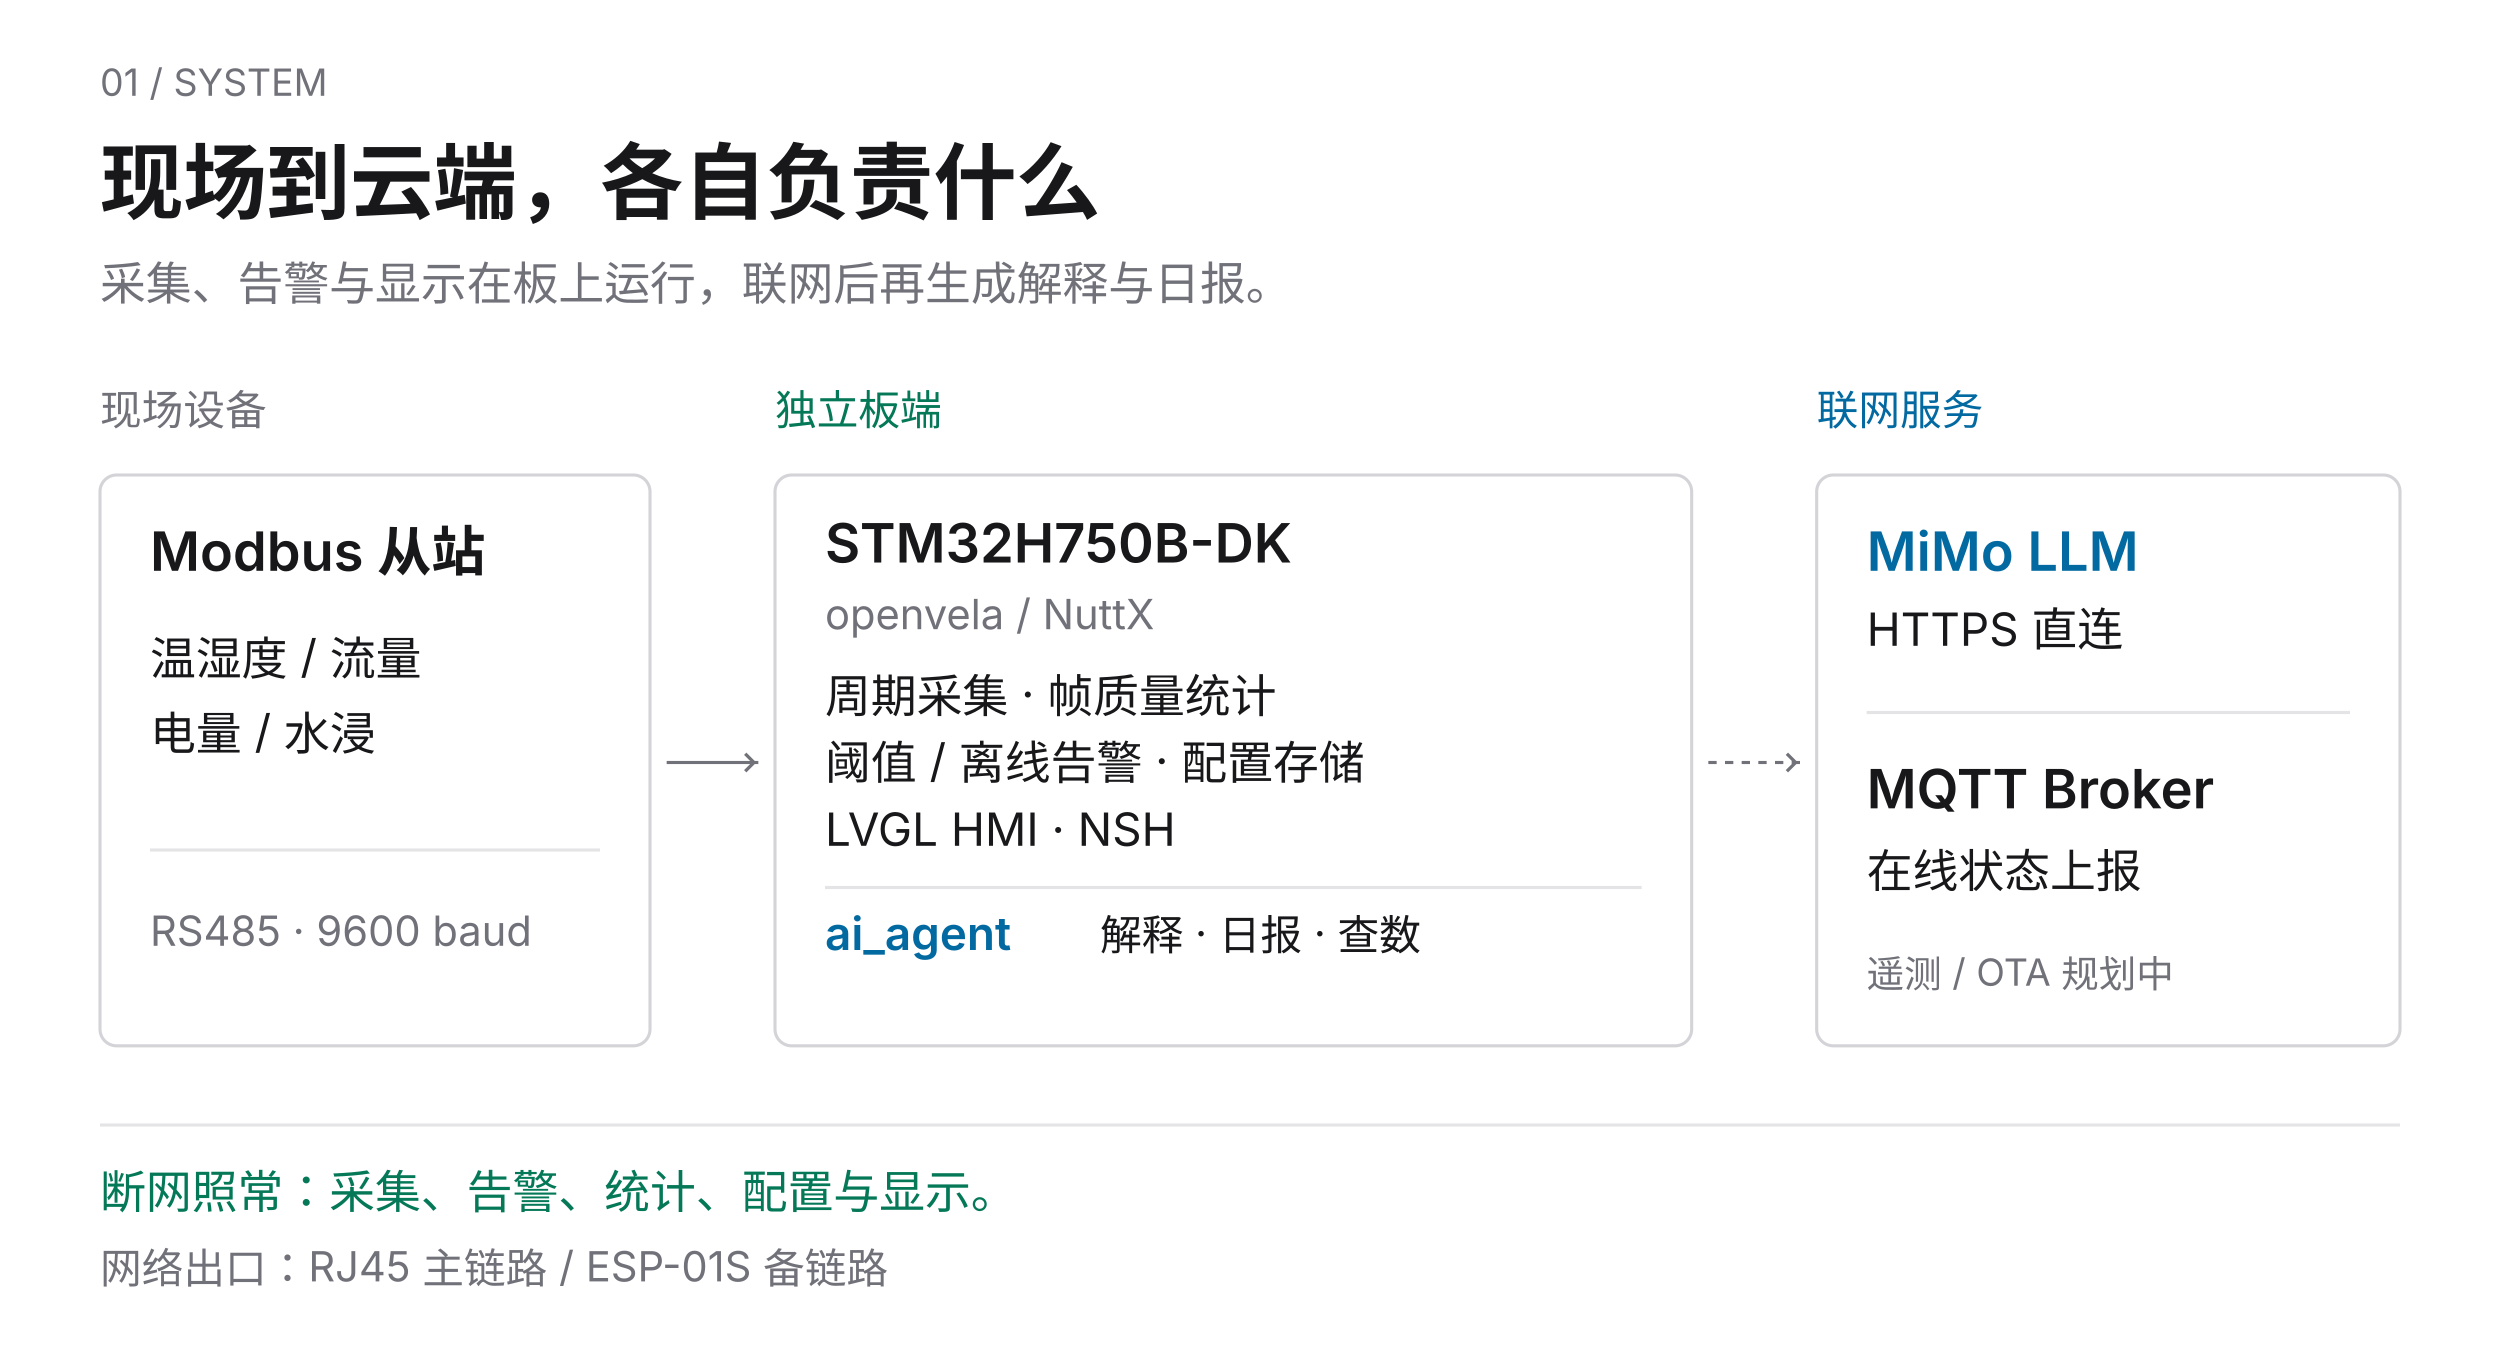
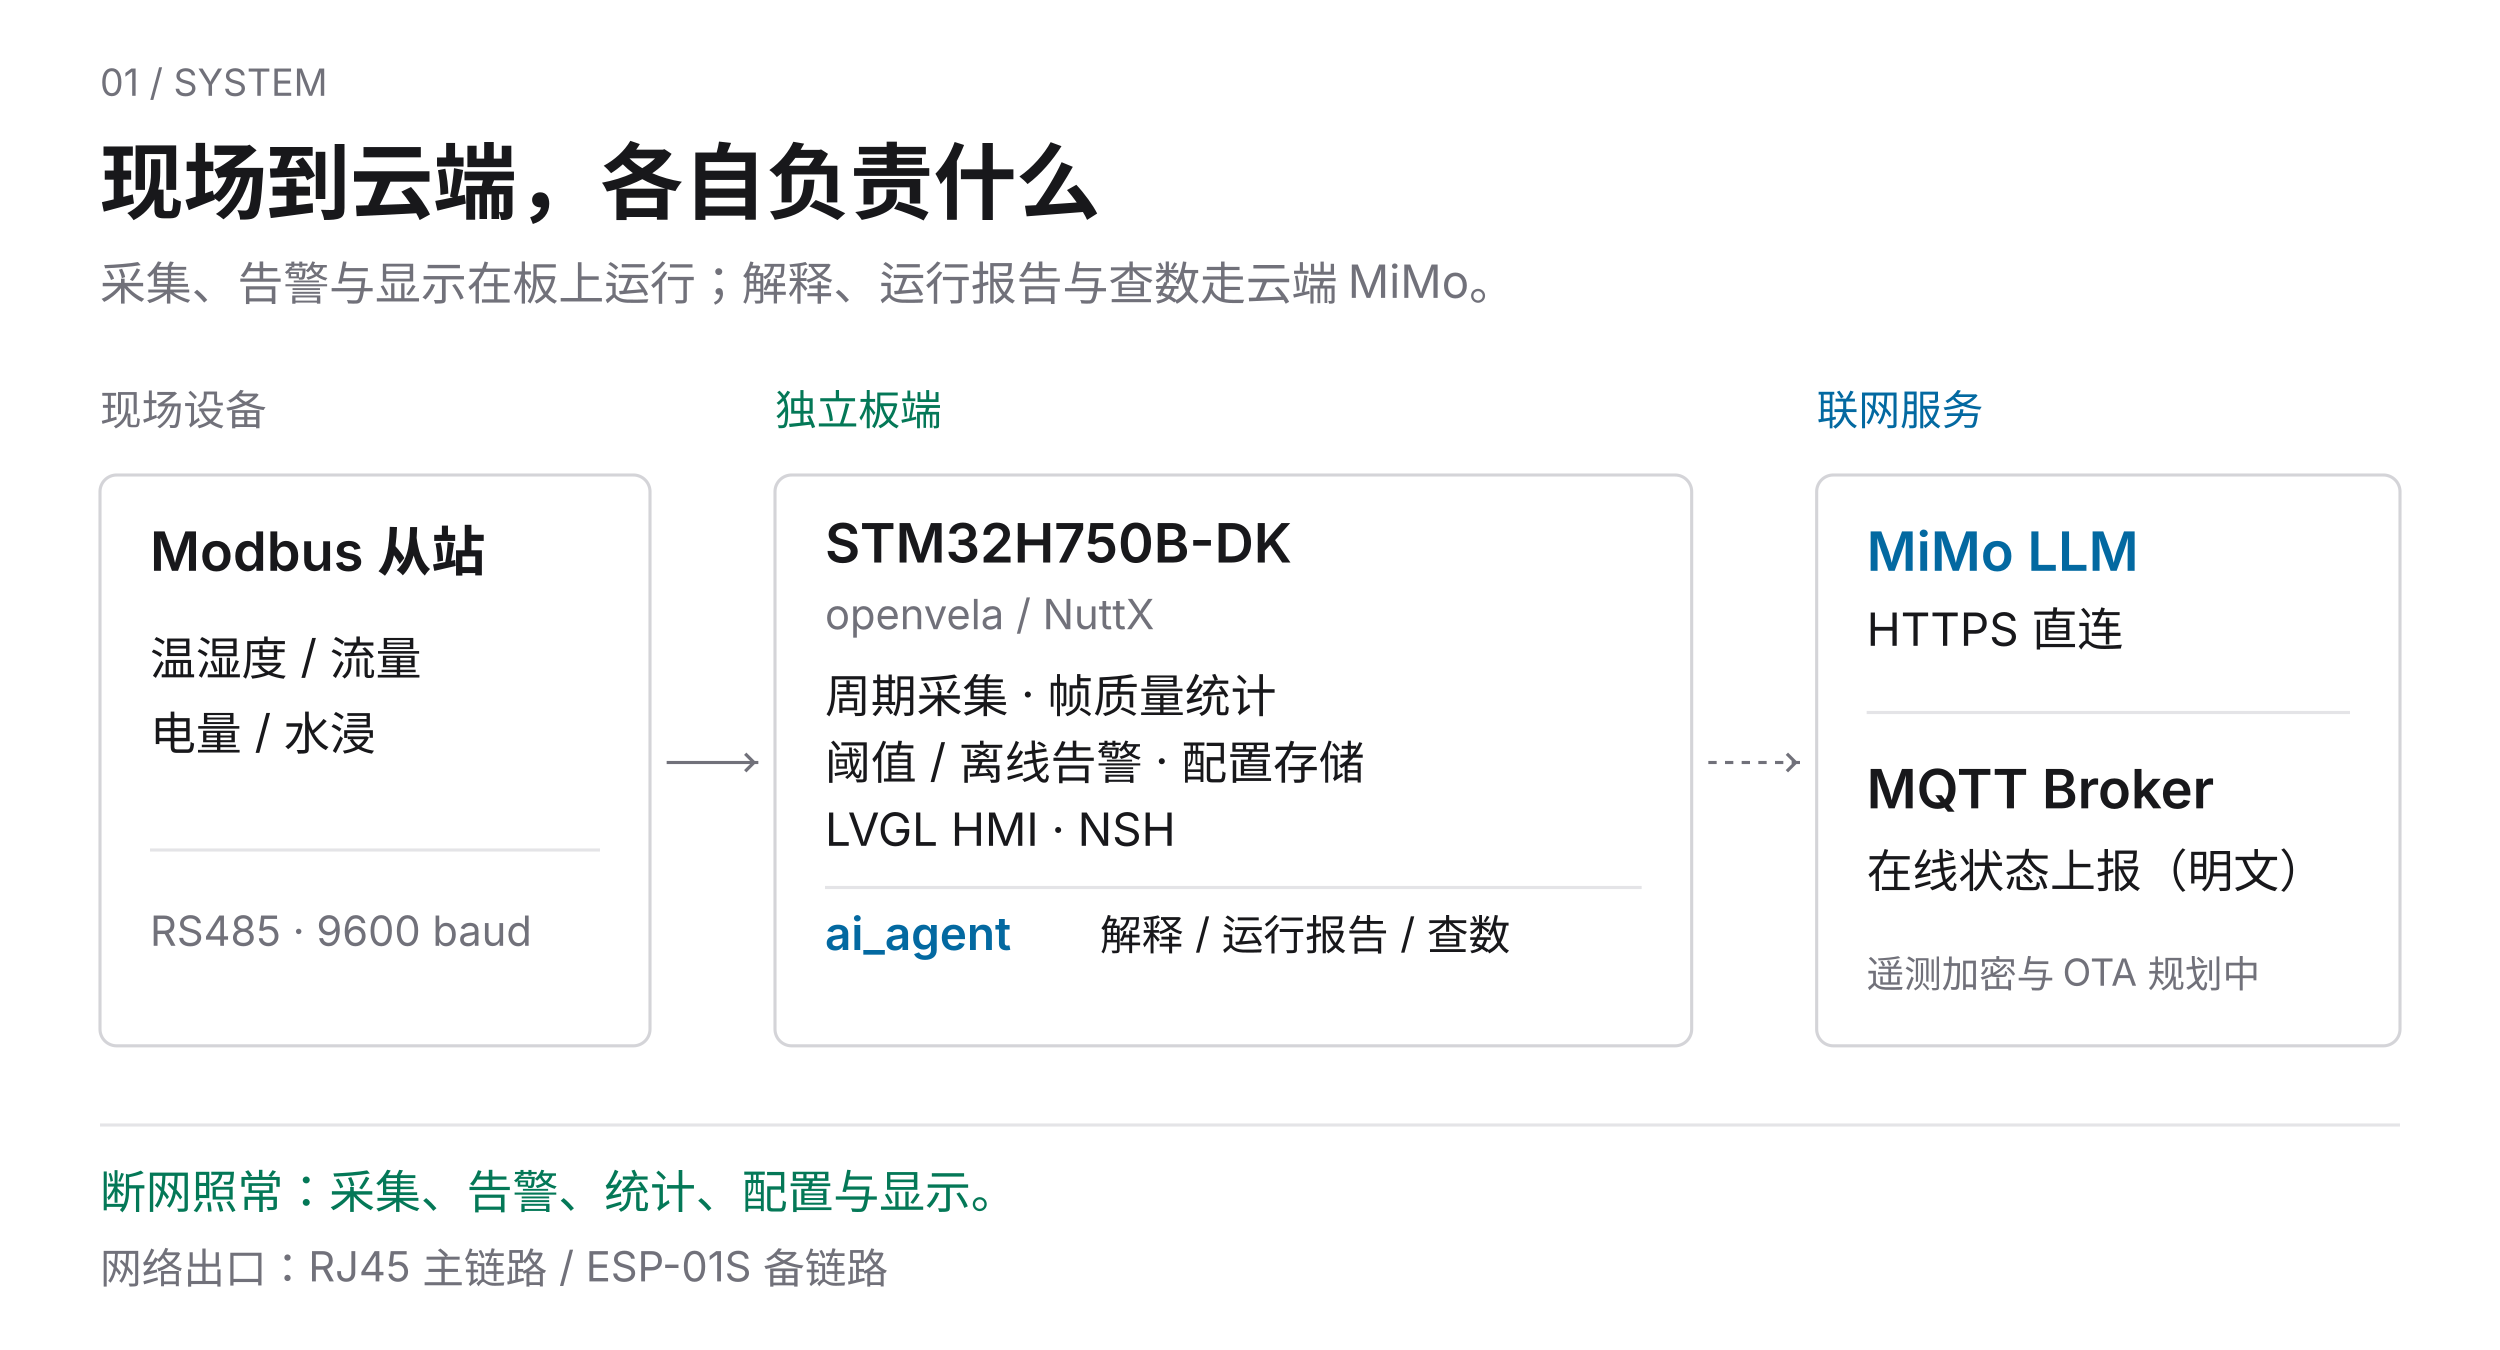
<svg xmlns="http://www.w3.org/2000/svg" width="1200" height="648" viewBox="0 0 1200 648" role="img" aria-labelledby="title desc">
  <style>
    text { font-family: -apple-system, BlinkMacSystemFont, "Segoe UI", "Microsoft YaHei", "PingFang SC", sans-serif; letter-spacing: 0; fill: #18181b; }
    .muted { fill: #71717a; }
    .local { fill: #047857; }
    .network { fill: #0369a1; }
    .node { fill: #ffffff; stroke: #d4d4d8; stroke-width: 1.5; }
    .rule { fill: none; stroke: #e4e4e7; stroke-width: 1.5; }
  </style>
  <defs>
    <marker id="arrow" viewBox="0 0 10 10" refX="8" refY="5" markerWidth="7" markerHeight="7" orient="auto">
      <path d="M2 1L6 5L2 9" fill="none" stroke="#71717a" stroke-width="1.5" />
    </marker>
  </defs>
  <rect width="1200" height="648" fill="#ffffff" />
  <g id="heading">
    <text x="48" y="46" class="muted" font-size="18">01 / SYSTEM</text>
    <text x="48" y="102" font-size="40" font-weight="600">现场到云端，各自负责什么</text>
-     <text x="48" y="144" class="muted" font-size="22">采集、告警与显示在板上运行，联网后再生成解释与日报。</text>
+     <text x="48" y="144" class="muted" font-size="22">采集、告警与显示在板上运行；解释、运行报告与查数走云端 MiMo。</text>
  </g>
  <g id="field">
    <text x="48" y="204" class="muted" font-size="20">现场设备</text>
    <rect x="48" y="228" width="264" height="274" rx="8" class="node" />
    <text x="72" y="274" font-size="26" font-weight="600">Modbus 从站</text>
    <text x="72" y="324" font-size="22">温湿度 / 流量</text>
    <text x="72" y="360" font-size="22">电量 / 水浸</text>
    <path d="M72 408H288" class="rule" />
    <text x="72" y="454" class="muted" font-size="20">RS485 · 9600 baud</text>
  </g>
  <g id="gateway">
    <text x="372" y="204" class="local" font-size="20">独立板端</text>
    <rect x="372" y="228" width="440" height="274" rx="8" class="node" />
    <text x="396" y="270" font-size="26" font-weight="600">STM32H750B-DK</text>
    <text x="396" y="302" class="muted" font-size="20">openvela / NuttX</text>
    <text x="396" y="342" font-size="22">周期采集 · 帧质量统计</text>
    <text x="396" y="374" font-size="22">阈值 / 离线告警 · 配置存储</text>
    <text x="396" y="406" font-size="22">LVGL HMI · NSH</text>
    <path d="M396 426H788" class="rule" />
    <text x="396" y="456" class="network" font-size="22" font-weight="600">ai_agent</text>
-     <text x="528" y="456" font-size="20">解释 · 日报 · 查数</text>
+     <text x="528" y="456" font-size="20">解释 / 运行报告 / 查数</text>
  </g>
  <g id="network-services">
    <text x="872" y="204" class="network" font-size="20">联网服务</text>
    <rect x="872" y="228" width="280" height="274" rx="8" class="node" />
    <text x="896" y="274" class="network" font-size="26" font-weight="600">MiMo LLM</text>
    <text x="896" y="310" font-size="22">HTTPS 直连</text>
    <path d="M896 342H1128" class="rule" />
    <text x="896" y="388" font-size="26" font-weight="600">MQTT Broker</text>
-     <text x="896" y="426" font-size="22">在线状态上报</text>
-     <text x="896" y="474" class="muted" font-size="18">遥测 / OTA 规划中</text>
+     <text x="896" y="426" font-size="22">在线状态上报（明文）</text>
+     <text x="896" y="474" class="muted" font-size="18">遥测加密与 OTA 规划中</text>
  </g>
  <g id="connections" fill="none" stroke="#71717a" stroke-width="1.5" marker-end="url(#arrow)">
    <path d="M320 366H364" />
    <path d="M820 366H864" stroke-dasharray="4 4" />
  </g>
  <g id="operating-boundary">
    <path d="M48 540H1152" class="rule" />
    <text x="48" y="580" class="local" font-size="22">断网照常：采集、告警、统计、配置与显示。</text>
    <text x="48" y="616" class="muted" font-size="20">网络出口：RJ45 主链路 / ESP-01S 备链路</text>
  </g>
</svg>
